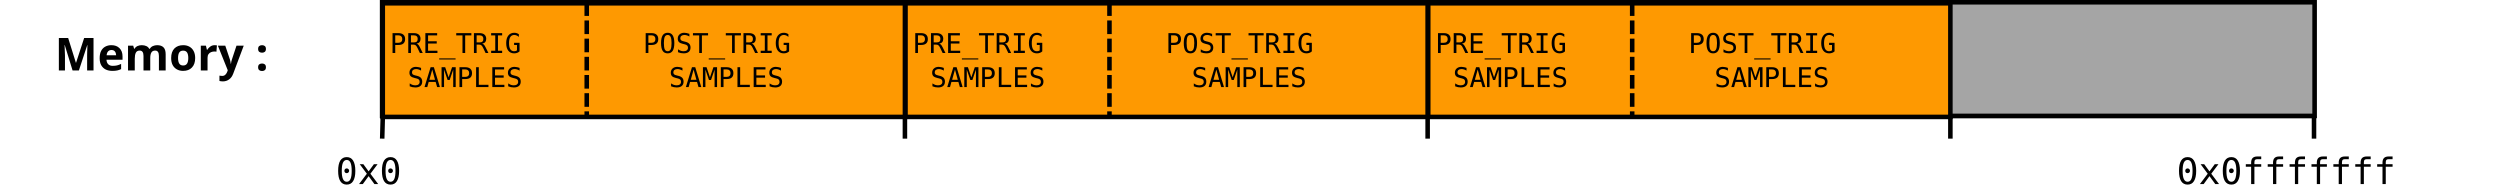
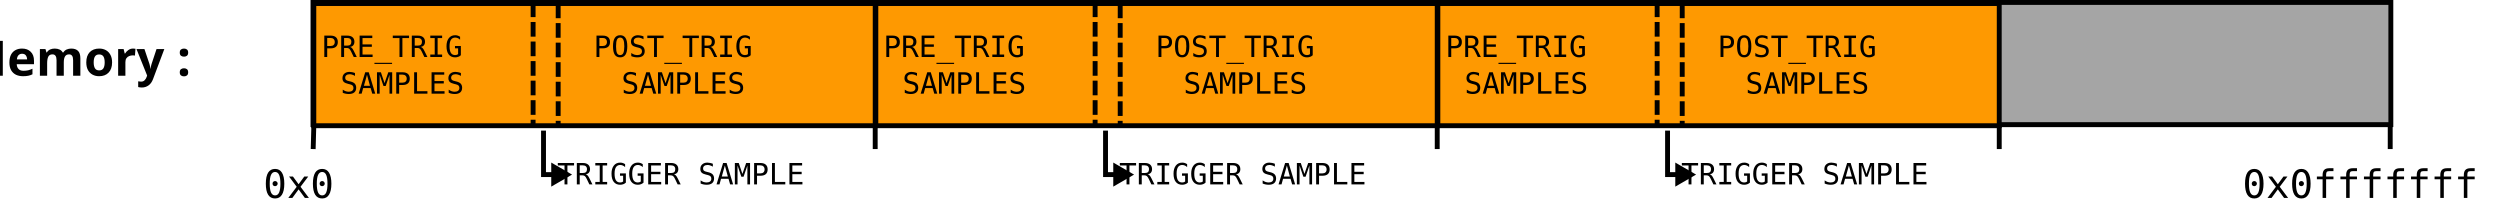
- <svg xmlns="http://www.w3.org/2000/svg" width="550" height="40.613" id="svg13628" version="1.1">
+ <svg xmlns="http://www.w3.org/2000/svg" width="511.547" height="40.613" id="svg13628" version="1.1">
  <defs id="defs13630">
    <marker orient="auto" refY="0" refX="0" id="TriangleInM-4" style="overflow:visible">
      <path id="path6392-2" d="m 5.77,0 -8.65,5 0,-10 8.65,5 z" style="fill-rule:evenodd;stroke:#000000;stroke-width:1pt;marker-start:none" transform="scale(-0.4,-0.4)" />
    </marker>
    <marker orient="auto" refY="0" refX="0" id="TriangleOutM-7" style="overflow:visible">
      <path id="path3734-9" d="m 5.77,0 -8.65,5 0,-10 8.65,5 z" style="fill-rule:evenodd;stroke:#000000;stroke-width:1pt;marker-start:none" transform="scale(0.4,0.4)" />
    </marker>
    <marker orient="auto" refY="0" refX="0" id="TriangleInM" style="overflow:visible">
      <path id="path6392" d="m 5.77,0 -8.65,5 0,-10 8.65,5 z" style="fill-rule:evenodd;stroke:#000000;stroke-width:1pt;marker-start:none" transform="scale(-0.4,-0.4)" />
    </marker>
    <marker orient="auto" refY="0" refX="0" id="marker13553" style="overflow:visible">
      <path id="path13555" d="m 5.77,0 -8.65,5 0,-10 8.65,5 z" style="fill-rule:evenodd;stroke:#000000;stroke-width:1pt;marker-start:none" transform="scale(-0.4,-0.4)" />
    </marker>
    <marker orient="auto" refY="0" refX="0" id="marker13557" style="overflow:visible">
      <path id="path13559" d="m 5.77,0 -8.65,5 0,-10 8.65,5 z" style="fill-rule:evenodd;stroke:#000000;stroke-width:1pt;marker-start:none" transform="scale(0.4,0.4)" />
    </marker>
    <marker orient="auto" refY="0" refX="0" id="DiamondM" style="overflow:visible">
      <path id="path6338" d="M 0,-7.071 -7.071,0 0,7.071 7.071,0 0,-7.071 z" style="fill-rule:evenodd;stroke:#000000;stroke-width:1pt;marker-start:none" transform="scale(0.4,0.4)" />
    </marker>
    <marker orient="auto" refY="0" refX="0" id="marker13563" style="overflow:visible">
      <path id="path13565" d="m 5.77,0 -8.65,5 0,-10 8.65,5 z" style="fill-rule:evenodd;stroke:#000000;stroke-width:1pt;marker-start:none" transform="scale(0.4,0.4)" />
    </marker>
    <marker orient="auto" refY="0" refX="0" id="marker13567" style="overflow:visible">
      <path id="path13569" d="M 0,-7.071 -7.071,0 0,7.071 7.071,0 0,-7.071 z" style="fill-rule:evenodd;stroke:#000000;stroke-width:1pt;marker-start:none" transform="scale(0.4,0.4)" />
    </marker>
    <marker orient="auto" refY="0" refX="0" id="DiamondM-1" style="overflow:visible">
      <path id="path6338-4" d="M 0,-7.071 -7.071,0 0,7.071 7.071,0 0,-7.071 z" style="fill-rule:evenodd;stroke:#000000;stroke-width:1pt;marker-start:none" transform="scale(0.4,0.4)" />
    </marker>
    <marker orient="auto" refY="0" refX="0" id="DiamondM-2" style="overflow:visible">
      <path id="path6338-2" d="M 0,-7.071 -7.071,0 0,7.071 7.071,0 0,-7.071 z" style="fill-rule:evenodd;stroke:#000000;stroke-width:1pt;marker-start:none" transform="scale(0.4,0.4)" />
    </marker>
+     <marker orient="auto" refY="0" refX="0" id="marker13563-8" style="overflow:visible">
+       <path id="path13565-4" d="m 5.77,0 -8.65,5 0,-10 8.65,5 z" style="fill-rule:evenodd;stroke:#000000;stroke-width:1pt;marker-start:none" transform="scale(0.4,0.4)" />
+     </marker>
+     <marker orient="auto" refY="0" refX="0" id="marker13563-3" style="overflow:visible">
+       <path id="path13565-7" d="m 5.77,0 -8.65,5 0,-10 8.65,5 z" style="fill-rule:evenodd;stroke:#000000;stroke-width:1pt;marker-start:none" transform="scale(0.4,0.4)" />
+     </marker>
  </defs>
-   <g id="layer1" transform="translate(-75.91797,-266.8622)">
-     <rect style="opacity:0.99;fill:none;stroke:#000000;stroke-width:1;stroke-linejoin:miter;stroke-miterlimit:4;stroke-opacity:1;stroke-dasharray:none;stroke-dashoffset:0" id="rect3287" width="425" height="25" x="160" y="267.362" />
-     <text xml:space="preserve" style="font-size:10px;font-style:normal;font-variant:normal;font-weight:bold;font-stretch:normal;text-align:end;line-height:125%;writing-mode:lr-tb;text-anchor:end;fill:#000000;fill-opacity:1;stroke:none;font-family:Verdana;-inkscape-font-specification:Verdana Bold" x="147.988" y="282.362" id="text3281-3-4">
-       <tspan id="tspan4235-0-8" x="147.988" y="282.362">Memory :</tspan>
+   <g id="layer1" transform="translate(-96.70456,-266.7502)">
+     <rect style="opacity:0.99;fill:none;stroke:#000000;stroke-width:1;stroke-linejoin:miter;stroke-miterlimit:4;stroke-opacity:1;stroke-dasharray:none;stroke-dashoffset:0" id="rect3287" width="425" height="25" x="160.787" y="267.25" />
+     <text xml:space="preserve" style="font-size:10px;font-style:normal;font-variant:normal;font-weight:bold;font-stretch:normal;text-align:end;line-height:125%;writing-mode:lr-tb;text-anchor:end;fill:#000000;fill-opacity:1;stroke:none;font-family:Verdana;-inkscape-font-specification:Verdana Bold" x="148.775" y="282.25" id="text3281-3-4">
+       <tspan id="tspan4235-0-8" x="148.775" y="282.25">Memory :</tspan>
    </text>
-     <rect style="opacity:0.99;fill:#a4a4a4;fill-opacity:1;stroke:#000000;stroke-width:1;stroke-linejoin:miter;stroke-miterlimit:4;stroke-opacity:1;stroke-dasharray:none;stroke-dashoffset:0" id="rect3287-5" width="425.131" height="25" x="160" y="267.362" />
-     <text xml:space="preserve" style="font-size:8px;font-style:normal;font-variant:normal;font-weight:normal;font-stretch:normal;text-align:center;line-height:125%;writing-mode:lr-tb;text-anchor:middle;fill:#000000;fill-opacity:1;stroke:none;font-family:Verdana;-inkscape-font-specification:Verdana" x="162.219" y="307.362" id="text3291-3-90">
-       <tspan x="162.219" y="307.362" id="tspan3295-7-4" style="font-style:normal;font-variant:normal;font-weight:normal;font-stretch:normal;font-family:Monospace;-inkscape-font-specification:Monospace">0x0</tspan>
+     <rect style="opacity:0.99;fill:#a4a4a4;fill-opacity:1;stroke:#000000;stroke-width:1;stroke-linejoin:miter;stroke-miterlimit:4;stroke-opacity:1;stroke-dasharray:none;stroke-dashoffset:0" id="rect3287-5" width="425.131" height="25" x="160.787" y="267.25" />
+     <text xml:space="preserve" style="font-size:8px;font-style:normal;font-variant:normal;font-weight:normal;font-stretch:normal;text-align:center;line-height:125%;writing-mode:lr-tb;text-anchor:middle;fill:#000000;fill-opacity:1;stroke:none;font-family:Verdana;-inkscape-font-specification:Verdana" x="163.005" y="307.25" id="text3291-3-90">
+       <tspan x="163.005" y="307.25" id="tspan3295-7-4" style="font-style:normal;font-variant:normal;font-weight:normal;font-stretch:normal;font-family:Monospace;-inkscape-font-specification:Monospace">0x0</tspan>
    </text>
-     <text xml:space="preserve" style="font-size:8px;font-style:normal;font-variant:normal;font-weight:normal;font-stretch:normal;text-align:center;line-height:125%;writing-mode:lr-tb;text-anchor:middle;fill:#000000;fill-opacity:1;stroke:none;font-family:Verdana;-inkscape-font-specification:Verdana" x="584.063" y="307.362" id="text3291-3-90-76">
-       <tspan x="584.063" y="307.362" id="tspan3295-7-4-3" style="font-style:normal;font-variant:normal;font-weight:normal;font-stretch:normal;font-family:Monospace;-inkscape-font-specification:Monospace">0x0fffffff</tspan>
+     <text xml:space="preserve" style="font-size:8px;font-style:normal;font-variant:normal;font-weight:normal;font-stretch:normal;text-align:center;line-height:125%;writing-mode:lr-tb;text-anchor:middle;fill:#000000;fill-opacity:1;stroke:none;font-family:Verdana;-inkscape-font-specification:Verdana" x="584.849" y="307.25" id="text3291-3-90-76">
+       <tspan x="584.849" y="307.25" id="tspan3295-7-4-3" style="font-style:normal;font-variant:normal;font-weight:normal;font-stretch:normal;font-family:Monospace;-inkscape-font-specification:Monospace">0x0fffffff</tspan>
    </text>
-     <path style="fill:none;stroke:#000000;stroke-width:1px;stroke-linecap:butt;stroke-linejoin:miter;stroke-opacity:1" d="m 160.131,292.587 -0.131,4.775" id="path10314" />
-     <path style="fill:none;stroke:#000000;stroke-width:1px;stroke-linecap:butt;stroke-linejoin:miter;stroke-opacity:1" d="m 585,292.362 0,5" id="path10320" />
-     <path style="fill:none;stroke:#000000;stroke-width:1px;stroke-linecap:butt;stroke-linejoin:miter;stroke-opacity:1" d="m 275,292.362 0,5" id="path10344" />
-     <rect style="opacity:0.99;fill:#ff9900;fill-opacity:1;stroke:#000000;stroke-width:1;stroke-linejoin:miter;stroke-miterlimit:4;stroke-opacity:1;stroke-dasharray:none;stroke-dashoffset:0" id="rect3287-5-2" width="114.869" height="25" x="160.131" y="267.587" />
-     <text xml:space="preserve" style="font-size:8px;font-style:normal;font-variant:normal;font-weight:normal;font-stretch:normal;text-align:center;line-height:125%;writing-mode:lr-tb;text-anchor:middle;fill:#000000;fill-opacity:1;stroke:none;font-family:Verdana;-inkscape-font-specification:Verdana" x="240.928" y="278.522" id="text3291-3-90-6-6">
-       <tspan x="240.928" y="278.522" id="tspan3295-7-4-5-1" style="font-size:6px;font-style:normal;font-variant:normal;font-weight:normal;font-stretch:normal;font-family:Monospace;-inkscape-font-specification:Monospace">POST_TRIG</tspan>
-       <tspan x="240.928" y="286.022" style="font-size:6px;font-style:normal;font-variant:normal;font-weight:normal;font-stretch:normal;font-family:Monospace;-inkscape-font-specification:Monospace" id="tspan12419">SAMPLES</tspan>
+     <path style="fill:none;stroke:#000000;stroke-width:1px;stroke-linecap:butt;stroke-linejoin:miter;stroke-opacity:1" d="m 160.918,292.475 -0.131,4.775" id="path10314" />
+     <path style="fill:none;stroke:#000000;stroke-width:1px;stroke-linecap:butt;stroke-linejoin:miter;stroke-opacity:1" d="m 585.787,292.25 0,5" id="path10320" />
+     <path style="fill:none;stroke:#000000;stroke-width:1px;stroke-linecap:butt;stroke-linejoin:miter;stroke-opacity:1" d="m 275.787,292.25 0,5" id="path10344" />
+     <rect style="opacity:0.99;fill:#ff9900;fill-opacity:1;stroke:#000000;stroke-width:1;stroke-linejoin:miter;stroke-miterlimit:4;stroke-opacity:1;stroke-dasharray:none;stroke-dashoffset:0" id="rect3287-5-2" width="114.869" height="25" x="160.918" y="267.475" />
+     <text xml:space="preserve" style="font-size:8px;font-style:normal;font-variant:normal;font-weight:normal;font-stretch:normal;text-align:center;line-height:125%;writing-mode:lr-tb;text-anchor:middle;fill:#000000;fill-opacity:1;stroke:none;font-family:Verdana;-inkscape-font-specification:Verdana" x="241.715" y="278.41" id="text3291-3-90-6-6">
+       <tspan x="241.715" y="278.41" id="tspan3295-7-4-5-1" style="font-size:6px;font-style:normal;font-variant:normal;font-weight:normal;font-stretch:normal;font-family:Monospace;-inkscape-font-specification:Monospace">POST_TRIG</tspan>
+       <tspan x="241.715" y="285.91" style="font-size:6px;font-style:normal;font-variant:normal;font-weight:normal;font-stretch:normal;font-family:Monospace;-inkscape-font-specification:Monospace" id="tspan12419">SAMPLES</tspan>
    </text>
-     <text xml:space="preserve" style="font-size:8px;font-style:normal;font-variant:normal;font-weight:normal;font-stretch:normal;text-align:center;line-height:125%;writing-mode:lr-tb;text-anchor:middle;fill:#000000;fill-opacity:1;stroke:none;font-family:Verdana;-inkscape-font-specification:Verdana" x="183.428" y="278.522" id="text3291-3-90-6">
-       <tspan x="183.428" y="278.522" id="tspan3295-7-4-5" style="font-size:6px;font-style:normal;font-variant:normal;font-weight:normal;font-stretch:normal;font-family:Monospace;-inkscape-font-specification:Monospace">PRE_TRIG</tspan>
-       <tspan x="183.428" y="286.022" style="font-size:6px;font-style:normal;font-variant:normal;font-weight:normal;font-stretch:normal;font-family:Monospace;-inkscape-font-specification:Monospace" id="tspan12417">SAMPLES</tspan>
+     <text xml:space="preserve" style="font-size:8px;font-style:normal;font-variant:normal;font-weight:normal;font-stretch:normal;text-align:center;line-height:125%;writing-mode:lr-tb;text-anchor:middle;fill:#000000;fill-opacity:1;stroke:none;font-family:Verdana;-inkscape-font-specification:Verdana" x="184.215" y="278.41" id="text3291-3-90-6">
+       <tspan x="184.215" y="278.41" id="tspan3295-7-4-5" style="font-size:6px;font-style:normal;font-variant:normal;font-weight:normal;font-stretch:normal;font-family:Monospace;-inkscape-font-specification:Monospace">PRE_TRIG</tspan>
+       <tspan x="184.215" y="285.91" style="font-size:6px;font-style:normal;font-variant:normal;font-weight:normal;font-stretch:normal;font-family:Monospace;-inkscape-font-specification:Monospace" id="tspan12417">SAMPLES</tspan>
    </text>
-     <path style="fill:none;stroke:#000000;stroke-width:1;stroke-linecap:butt;stroke-linejoin:miter;stroke-miterlimit:4;stroke-opacity:1;stroke-dasharray:3, 1;stroke-dashoffset:0" d="m 205,267.362 0,25" id="path12449" />
-     <path style="fill:none;stroke:#000000;stroke-width:1px;stroke-linecap:butt;stroke-linejoin:miter;stroke-opacity:1" d="m 390,292.362 0,5" id="path10344-3" />
-     <rect style="opacity:0.99;fill:#ff9900;fill-opacity:1;stroke:#000000;stroke-width:1;stroke-linejoin:miter;stroke-miterlimit:4;stroke-opacity:1;stroke-dasharray:none;stroke-dashoffset:0" id="rect3287-5-2-8" width="114.869" height="25" x="275.131" y="267.587" />
-     <text xml:space="preserve" style="font-size:8px;font-style:normal;font-variant:normal;font-weight:normal;font-stretch:normal;text-align:center;line-height:125%;writing-mode:lr-tb;text-anchor:middle;fill:#000000;fill-opacity:1;stroke:none;font-family:Verdana;-inkscape-font-specification:Verdana" x="355.928" y="278.522" id="text3291-3-90-6-6-3">
-       <tspan x="355.928" y="278.522" id="tspan3295-7-4-5-1-0" style="font-size:6px;font-style:normal;font-variant:normal;font-weight:normal;font-stretch:normal;font-family:Monospace;-inkscape-font-specification:Monospace">POST_TRIG</tspan>
-       <tspan x="355.928" y="286.022" style="font-size:6px;font-style:normal;font-variant:normal;font-weight:normal;font-stretch:normal;font-family:Monospace;-inkscape-font-specification:Monospace" id="tspan12419-6">SAMPLES</tspan>
+     <path style="fill:none;stroke:#000000;stroke-width:1;stroke-linecap:butt;stroke-linejoin:miter;stroke-miterlimit:4;stroke-opacity:1;stroke-dasharray:3, 1;stroke-dashoffset:0" d="m 205.787,267.25 0,25" id="path12449" />
+     <path style="fill:none;stroke:#000000;stroke-width:1px;stroke-linecap:butt;stroke-linejoin:miter;stroke-opacity:1" d="m 390.787,292.25 0,5" id="path10344-3" />
+     <rect style="opacity:0.99;fill:#ff9900;fill-opacity:1;stroke:#000000;stroke-width:1;stroke-linejoin:miter;stroke-miterlimit:4;stroke-opacity:1;stroke-dasharray:none;stroke-dashoffset:0" id="rect3287-5-2-8" width="114.869" height="25" x="275.918" y="267.475" />
+     <text xml:space="preserve" style="font-size:8px;font-style:normal;font-variant:normal;font-weight:normal;font-stretch:normal;text-align:center;line-height:125%;writing-mode:lr-tb;text-anchor:middle;fill:#000000;fill-opacity:1;stroke:none;font-family:Verdana;-inkscape-font-specification:Verdana" x="356.715" y="278.41" id="text3291-3-90-6-6-3">
+       <tspan x="356.715" y="278.41" id="tspan3295-7-4-5-1-0" style="font-size:6px;font-style:normal;font-variant:normal;font-weight:normal;font-stretch:normal;font-family:Monospace;-inkscape-font-specification:Monospace">POST_TRIG</tspan>
+       <tspan x="356.715" y="285.91" style="font-size:6px;font-style:normal;font-variant:normal;font-weight:normal;font-stretch:normal;font-family:Monospace;-inkscape-font-specification:Monospace" id="tspan12419-6">SAMPLES</tspan>
    </text>
-     <text xml:space="preserve" style="font-size:8px;font-style:normal;font-variant:normal;font-weight:normal;font-stretch:normal;text-align:center;line-height:125%;writing-mode:lr-tb;text-anchor:middle;fill:#000000;fill-opacity:1;stroke:none;font-family:Verdana;-inkscape-font-specification:Verdana" x="298.428" y="278.522" id="text3291-3-90-6-1">
-       <tspan x="298.428" y="278.522" id="tspan3295-7-4-5-6" style="font-size:6px;font-style:normal;font-variant:normal;font-weight:normal;font-stretch:normal;font-family:Monospace;-inkscape-font-specification:Monospace">PRE_TRIG</tspan>
-       <tspan x="298.428" y="286.022" style="font-size:6px;font-style:normal;font-variant:normal;font-weight:normal;font-stretch:normal;font-family:Monospace;-inkscape-font-specification:Monospace" id="tspan12417-7">SAMPLES</tspan>
+     <text xml:space="preserve" style="font-size:8px;font-style:normal;font-variant:normal;font-weight:normal;font-stretch:normal;text-align:center;line-height:125%;writing-mode:lr-tb;text-anchor:middle;fill:#000000;fill-opacity:1;stroke:none;font-family:Verdana;-inkscape-font-specification:Verdana" x="299.215" y="278.41" id="text3291-3-90-6-1">
+       <tspan x="299.215" y="278.41" id="tspan3295-7-4-5-6" style="font-size:6px;font-style:normal;font-variant:normal;font-weight:normal;font-stretch:normal;font-family:Monospace;-inkscape-font-specification:Monospace">PRE_TRIG</tspan>
+       <tspan x="299.215" y="285.91" style="font-size:6px;font-style:normal;font-variant:normal;font-weight:normal;font-stretch:normal;font-family:Monospace;-inkscape-font-specification:Monospace" id="tspan12417-7">SAMPLES</tspan>
    </text>
-     <path style="fill:none;stroke:#000000;stroke-width:1;stroke-linecap:butt;stroke-linejoin:miter;stroke-miterlimit:4;stroke-opacity:1;stroke-dasharray:3, 1;stroke-dashoffset:0" d="m 320,267.362 0,25" id="path12449-8" />
-     <path style="fill:none;stroke:#000000;stroke-width:1px;stroke-linecap:butt;stroke-linejoin:miter;stroke-opacity:1" d="m 505,292.362 0,5" id="path10344-8" />
-     <rect style="opacity:0.99;fill:#ff9900;fill-opacity:1;stroke:#000000;stroke-width:1;stroke-linejoin:miter;stroke-miterlimit:4;stroke-opacity:1;stroke-dasharray:none;stroke-dashoffset:0" id="rect3287-5-2-2" width="114.869" height="25" x="390.131" y="267.587" />
-     <text xml:space="preserve" style="font-size:8px;font-style:normal;font-variant:normal;font-weight:normal;font-stretch:normal;text-align:center;line-height:125%;writing-mode:lr-tb;text-anchor:middle;fill:#000000;fill-opacity:1;stroke:none;font-family:Verdana;-inkscape-font-specification:Verdana" x="470.928" y="278.522" id="text3291-3-90-6-6-36">
-       <tspan x="470.928" y="278.522" id="tspan3295-7-4-5-1-7" style="font-size:6px;font-style:normal;font-variant:normal;font-weight:normal;font-stretch:normal;font-family:Monospace;-inkscape-font-specification:Monospace">POST_TRIG</tspan>
-       <tspan x="470.928" y="286.022" style="font-size:6px;font-style:normal;font-variant:normal;font-weight:normal;font-stretch:normal;font-family:Monospace;-inkscape-font-specification:Monospace" id="tspan12419-3">SAMPLES</tspan>
+     <path style="fill:none;stroke:#000000;stroke-width:1;stroke-linecap:butt;stroke-linejoin:miter;stroke-miterlimit:4;stroke-opacity:1;stroke-dasharray:3, 1;stroke-dashoffset:0" d="m 320.787,267.25 0,25" id="path12449-8" />
+     <path style="fill:none;stroke:#000000;stroke-width:1px;stroke-linecap:butt;stroke-linejoin:miter;stroke-opacity:1" d="m 505.787,292.25 0,5" id="path10344-8" />
+     <rect style="opacity:0.99;fill:#ff9900;fill-opacity:1;stroke:#000000;stroke-width:1;stroke-linejoin:miter;stroke-miterlimit:4;stroke-opacity:1;stroke-dasharray:none;stroke-dashoffset:0" id="rect3287-5-2-2" width="114.869" height="25" x="390.918" y="267.475" />
+     <text xml:space="preserve" style="font-size:8px;font-style:normal;font-variant:normal;font-weight:normal;font-stretch:normal;text-align:center;line-height:125%;writing-mode:lr-tb;text-anchor:middle;fill:#000000;fill-opacity:1;stroke:none;font-family:Verdana;-inkscape-font-specification:Verdana" x="471.715" y="278.41" id="text3291-3-90-6-6-36">
+       <tspan x="471.715" y="278.41" id="tspan3295-7-4-5-1-7" style="font-size:6px;font-style:normal;font-variant:normal;font-weight:normal;font-stretch:normal;font-family:Monospace;-inkscape-font-specification:Monospace">POST_TRIG</tspan>
+       <tspan x="471.715" y="285.91" style="font-size:6px;font-style:normal;font-variant:normal;font-weight:normal;font-stretch:normal;font-family:Monospace;-inkscape-font-specification:Monospace" id="tspan12419-3">SAMPLES</tspan>
    </text>
-     <text xml:space="preserve" style="font-size:8px;font-style:normal;font-variant:normal;font-weight:normal;font-stretch:normal;text-align:center;line-height:125%;writing-mode:lr-tb;text-anchor:middle;fill:#000000;fill-opacity:1;stroke:none;font-family:Verdana;-inkscape-font-specification:Verdana" x="413.428" y="278.522" id="text3291-3-90-6-14">
-       <tspan x="413.428" y="278.522" id="tspan3295-7-4-5-7" style="font-size:6px;font-style:normal;font-variant:normal;font-weight:normal;font-stretch:normal;font-family:Monospace;-inkscape-font-specification:Monospace">PRE_TRIG</tspan>
-       <tspan x="413.428" y="286.022" style="font-size:6px;font-style:normal;font-variant:normal;font-weight:normal;font-stretch:normal;font-family:Monospace;-inkscape-font-specification:Monospace" id="tspan12417-3">SAMPLES</tspan>
+     <text xml:space="preserve" style="font-size:8px;font-style:normal;font-variant:normal;font-weight:normal;font-stretch:normal;text-align:center;line-height:125%;writing-mode:lr-tb;text-anchor:middle;fill:#000000;fill-opacity:1;stroke:none;font-family:Verdana;-inkscape-font-specification:Verdana" x="414.215" y="278.41" id="text3291-3-90-6-14">
+       <tspan x="414.215" y="278.41" id="tspan3295-7-4-5-7" style="font-size:6px;font-style:normal;font-variant:normal;font-weight:normal;font-stretch:normal;font-family:Monospace;-inkscape-font-specification:Monospace">PRE_TRIG</tspan>
+       <tspan x="414.215" y="285.91" style="font-size:6px;font-style:normal;font-variant:normal;font-weight:normal;font-stretch:normal;font-family:Monospace;-inkscape-font-specification:Monospace" id="tspan12417-3">SAMPLES</tspan>
    </text>
-     <path style="fill:none;stroke:#000000;stroke-width:1;stroke-linecap:butt;stroke-linejoin:miter;stroke-miterlimit:4;stroke-opacity:1;stroke-dasharray:3, 1;stroke-dashoffset:0" d="m 435,267.362 0,25" id="path12449-9" />
+     <path style="fill:none;stroke:#000000;stroke-width:1;stroke-linecap:butt;stroke-linejoin:miter;stroke-miterlimit:4;stroke-opacity:1;stroke-dasharray:3, 1;stroke-dashoffset:0" d="m 435.787,267.25 0,25" id="path12449-9" />
+     <path style="fill:none;stroke:#000000;stroke-width:1;stroke-linecap:butt;stroke-linejoin:miter;stroke-miterlimit:4;stroke-opacity:1;stroke-dasharray:3, 1;stroke-dashoffset:0" d="m 210.918,267.475 0,25" id="path12449-94" />
+     <path style="fill:none;stroke:#000000;stroke-width:1;stroke-linecap:butt;stroke-linejoin:miter;stroke-miterlimit:4;stroke-opacity:1;stroke-dasharray:3, 1;stroke-dashoffset:0" d="m 325.918,267.475 0,25" id="path12449-0" />
+     <path style="fill:none;stroke:#000000;stroke-width:1;stroke-linecap:butt;stroke-linejoin:miter;stroke-miterlimit:4;stroke-opacity:1;stroke-dasharray:3, 1;stroke-dashoffset:0" d="m 440.918,267.475 0,25" id="path12449-09" />
+     <text xml:space="preserve" style="font-size:8px;font-style:normal;font-variant:normal;font-weight:normal;font-stretch:normal;text-align:center;line-height:125%;writing-mode:lr-tb;text-anchor:middle;fill:#000000;fill-opacity:1;stroke:none;font-family:Verdana;-inkscape-font-specification:Verdana" x="241.184" y="304.475" id="text3291-3-90-6-6-2">
+       <tspan x="241.184" y="304.475" style="font-size:6px;font-style:normal;font-variant:normal;font-weight:normal;font-stretch:normal;font-family:Monospace;-inkscape-font-specification:Monospace" id="tspan12419-4">TRIGGER SAMPLE</tspan>
+     </text>
+     <path style="fill:none;stroke:#000000;stroke-width:1px;stroke-linecap:butt;stroke-linejoin:miter;stroke-opacity:1;marker-end:url(#marker13563)" d="m 132,26.613 0,9 3,0" id="path6333" transform="translate(75.91797,266.8622)" />
+     <text xml:space="preserve" style="font-size:8px;font-style:normal;font-variant:normal;font-weight:normal;font-stretch:normal;text-align:center;line-height:125%;writing-mode:lr-tb;text-anchor:middle;fill:#000000;fill-opacity:1;stroke:none;font-family:Verdana;-inkscape-font-specification:Verdana" x="356.184" y="304.475" id="text3291-3-90-6-6-2-5">
+       <tspan x="356.184" y="304.475" style="font-size:6px;font-style:normal;font-variant:normal;font-weight:normal;font-stretch:normal;font-family:Monospace;-inkscape-font-specification:Monospace" id="tspan12419-4-4">TRIGGER SAMPLE</tspan>
+     </text>
+     <path style="fill:none;stroke:#000000;stroke-width:1px;stroke-linecap:butt;stroke-linejoin:miter;stroke-opacity:1;marker-end:url(#marker13563)" d="m 322.918,293.475 0,9 3,0" id="path6333-8" />
+     <text xml:space="preserve" style="font-size:8px;font-style:normal;font-variant:normal;font-weight:normal;font-stretch:normal;text-align:center;line-height:125%;writing-mode:lr-tb;text-anchor:middle;fill:#000000;fill-opacity:1;stroke:none;font-family:Verdana;-inkscape-font-specification:Verdana" x="471.184" y="304.475" id="text3291-3-90-6-6-2-57">
+       <tspan x="471.184" y="304.475" style="font-size:6px;font-style:normal;font-variant:normal;font-weight:normal;font-stretch:normal;font-family:Monospace;-inkscape-font-specification:Monospace" id="tspan12419-4-5">TRIGGER SAMPLE</tspan>
+     </text>
+     <path style="fill:none;stroke:#000000;stroke-width:1px;stroke-linecap:butt;stroke-linejoin:miter;stroke-opacity:1;marker-end:url(#marker13563)" d="m 437.918,293.475 0,9 3,0" id="path6333-80" />
  </g>
</svg>
